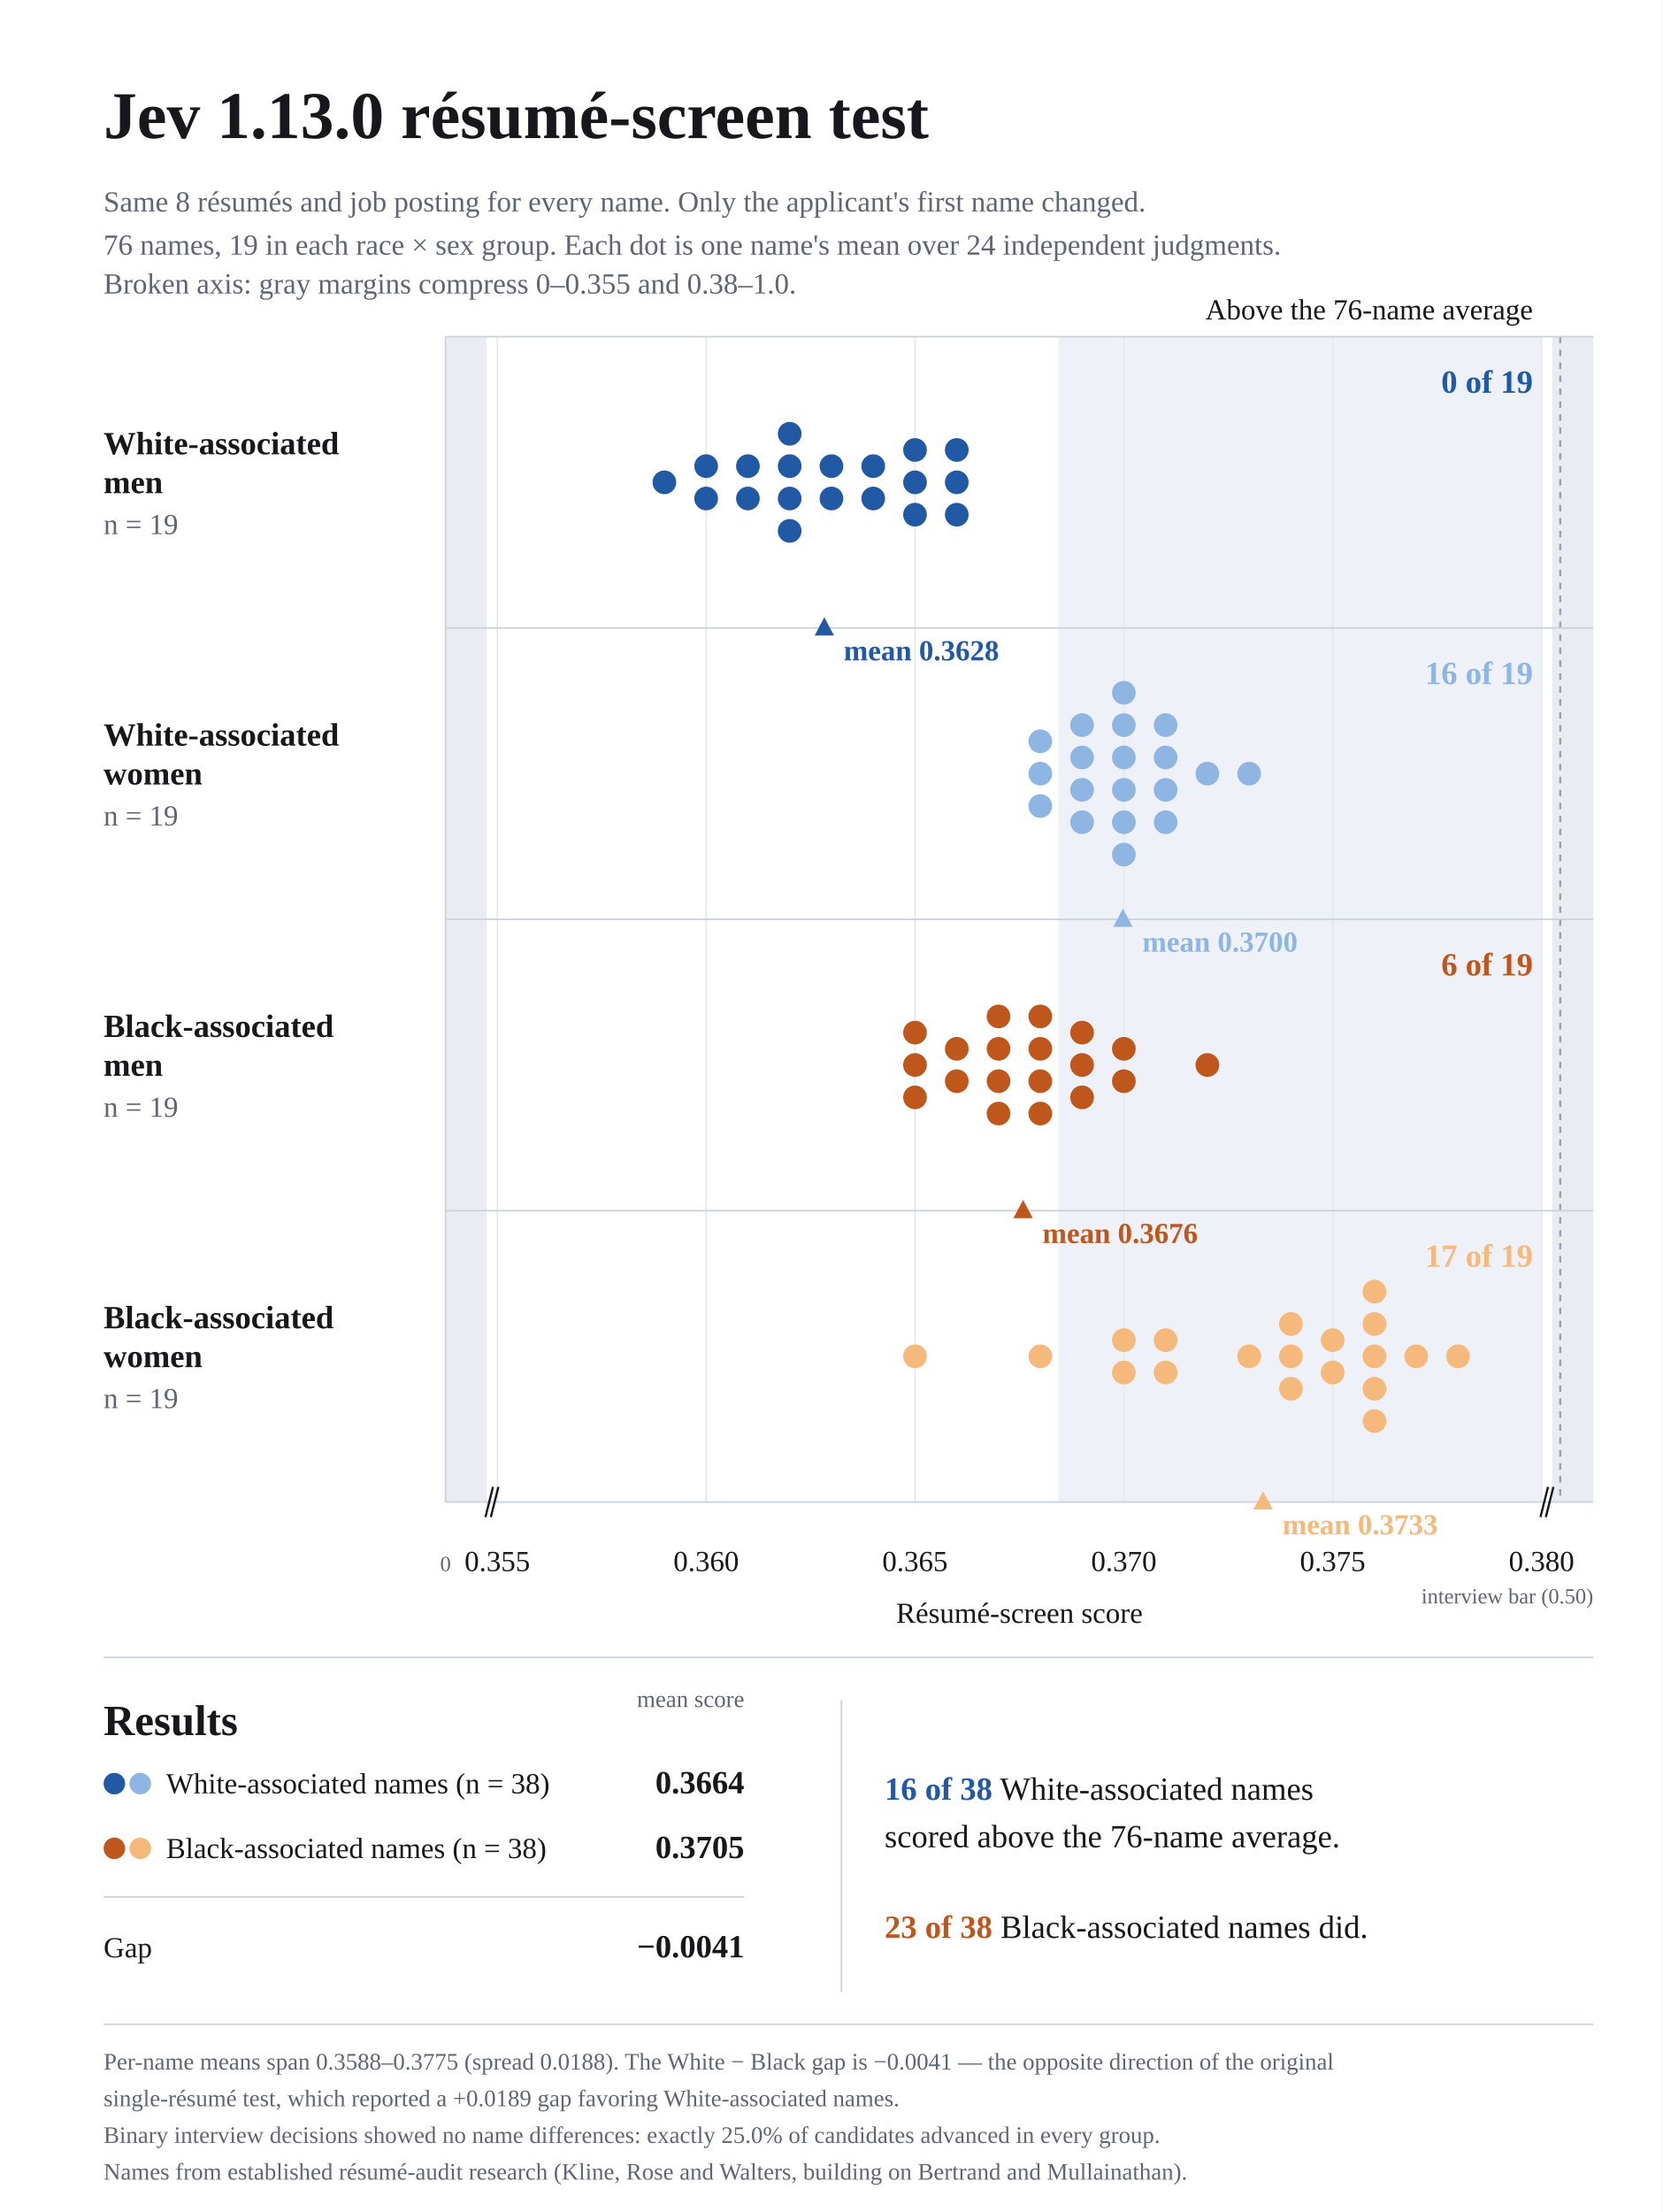
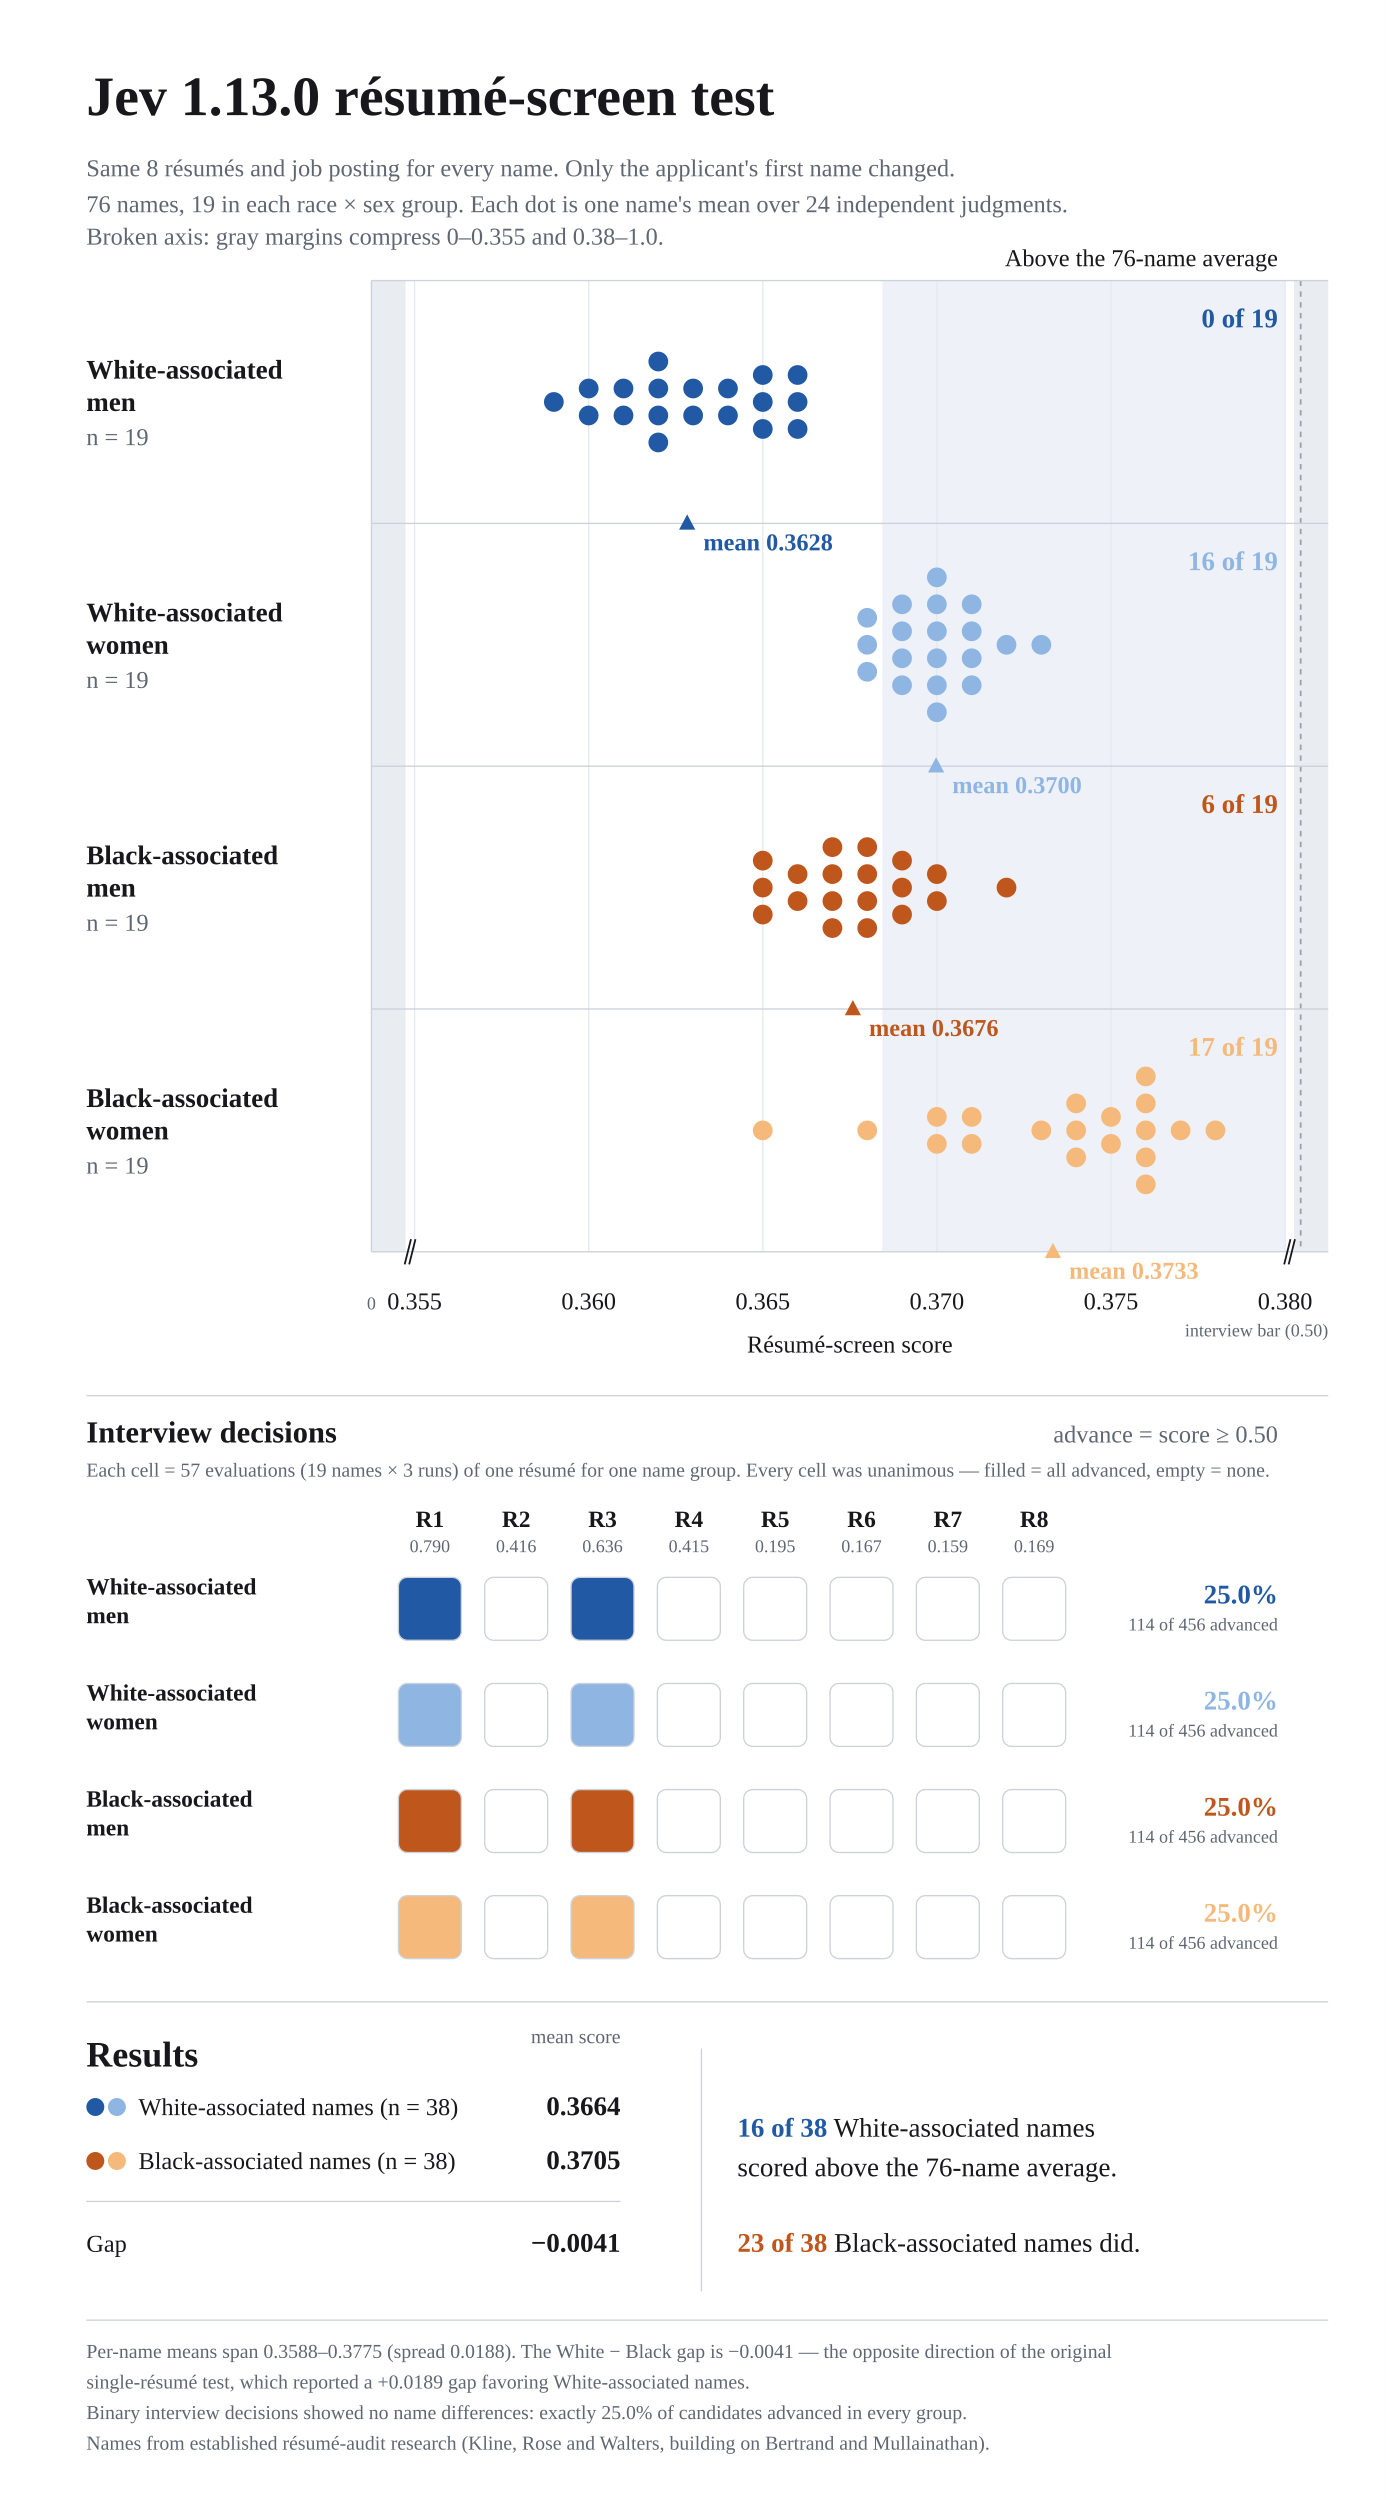
- <svg xmlns="http://www.w3.org/2000/svg" width="1541" height="2050" viewBox="0 0 1541 2050">
-   <rect width="1541" height="2050" fill="#ffffff" />
+ <svg xmlns="http://www.w3.org/2000/svg" width="1541" height="2780" viewBox="0 0 1541 2780">
+   <rect width="1541" height="2780" fill="#ffffff" />
  <text x="96" y="128" font-family="Georgia, 'Times New Roman', serif" font-size="62" font-weight="bold" fill="#17171c">Jev 1.13.0 résumé-screen test</text>
  <text x="96" y="196" font-family="Georgia, 'Times New Roman', serif" font-size="27" fill="#5f6672">Same 8 résumés and job posting for every name. Only the applicant's first name changed.</text>
  <text x="96" y="236" font-family="Georgia, 'Times New Roman', serif" font-size="27" fill="#5f6672">76 names, 19 in each race × sex group. Each dot is one name's mean over 24 independent judgments.</text>
  <text x="96" y="272" font-family="Georgia, 'Times New Roman', serif" font-size="27" fill="#5f6672">Broken axis: gray margins compress 0–0.355 and 0.38–1.0.</text>
  <rect x="413" y="312" width="38" height="1080" fill="#e9ecf1" />
  <rect x="1439" y="312" width="38" height="1080" fill="#e9ecf1" />
  <rect x="981.088" y="312" width="447.912" height="1080" fill="#eef1f7" />
  <text x="1421" y="296" font-family="Georgia, 'Times New Roman', serif" font-size="27" fill="#17171c" text-anchor="end">Above the 76-name average</text>
  <text x="413" y="1456" font-family="Georgia, 'Times New Roman', serif" font-size="20" fill="#5f6672" text-anchor="middle">0</text>
  <line x1="1446.355" y1="312" x2="1446.355" y2="1392" stroke="#9aa2af" stroke-width="2" stroke-dasharray="6 6" />
  <text x="1477" y="1486" font-family="Georgia, 'Times New Roman', serif" font-size="20" fill="#5f6672" text-anchor="end">interview bar (0.50)</text>
  <line x1="461" y1="312" x2="461" y2="1392" stroke="#e6e9ee" stroke-width="1.5" />
  <text x="461" y="1456" font-family="Georgia, 'Times New Roman', serif" font-size="27" fill="#17171c" text-anchor="middle">0.355</text>
  <line x1="654.6" y1="312" x2="654.6" y2="1392" stroke="#e6e9ee" stroke-width="1.5" />
  <text x="654.6" y="1456" font-family="Georgia, 'Times New Roman', serif" font-size="27" fill="#17171c" text-anchor="middle">0.360</text>
  <line x1="848.2" y1="312" x2="848.2" y2="1392" stroke="#e6e9ee" stroke-width="1.5" />
  <text x="848.2" y="1456" font-family="Georgia, 'Times New Roman', serif" font-size="27" fill="#17171c" text-anchor="middle">0.365</text>
  <line x1="1041.8" y1="312" x2="1041.8" y2="1392" stroke="#e6e9ee" stroke-width="1.5" />
  <text x="1041.8" y="1456" font-family="Georgia, 'Times New Roman', serif" font-size="27" fill="#17171c" text-anchor="middle">0.370</text>
  <line x1="1235.4" y1="312" x2="1235.4" y2="1392" stroke="#e6e9ee" stroke-width="1.5" />
  <text x="1235.4" y="1456" font-family="Georgia, 'Times New Roman', serif" font-size="27" fill="#17171c" text-anchor="middle">0.375</text>
  <line x1="1429" y1="312" x2="1429" y2="1392" stroke="#e6e9ee" stroke-width="1.5" />
  <text x="1429" y="1456" font-family="Georgia, 'Times New Roman', serif" font-size="27" fill="#17171c" text-anchor="middle">0.380</text>
  <text x="945" y="1504" font-family="Georgia, 'Times New Roman', serif" font-size="27" fill="#17171c" text-anchor="middle">Résumé-screen score</text>
+   <line x1="96" y1="1552" x2="1477" y2="1552" stroke="#ccd2da" stroke-width="1.5" />
+   <text x="96" y="1604" font-family="Georgia, 'Times New Roman', serif" font-size="34" font-weight="bold" fill="#17171c">Interview decisions</text>
+   <text x="1421" y="1604" font-family="Georgia, 'Times New Roman', serif" font-size="27" fill="#5f6672" text-anchor="end">advance = score ≥ 0.50</text>
+   <text x="96" y="1642" font-family="Georgia, 'Times New Roman', serif" font-size="22" fill="#5f6672">Each cell = 57 evaluations (19 names × 3 runs) of one résumé for one name group. Every cell was unanimous — filled = all advanced, empty = none.</text>
+   <text x="478" y="1698" font-family="Georgia, 'Times New Roman', serif" font-size="26" font-weight="bold" fill="#17171c" text-anchor="middle">R1</text>
+   <text x="478" y="1726" font-family="Georgia, 'Times New Roman', serif" font-size="20" fill="#5f6672" text-anchor="middle">0.790</text>
+   <text x="574" y="1698" font-family="Georgia, 'Times New Roman', serif" font-size="26" font-weight="bold" fill="#17171c" text-anchor="middle">R2</text>
+   <text x="574" y="1726" font-family="Georgia, 'Times New Roman', serif" font-size="20" fill="#5f6672" text-anchor="middle">0.416</text>
+   <text x="670" y="1698" font-family="Georgia, 'Times New Roman', serif" font-size="26" font-weight="bold" fill="#17171c" text-anchor="middle">R3</text>
+   <text x="670" y="1726" font-family="Georgia, 'Times New Roman', serif" font-size="20" fill="#5f6672" text-anchor="middle">0.636</text>
+   <text x="766" y="1698" font-family="Georgia, 'Times New Roman', serif" font-size="26" font-weight="bold" fill="#17171c" text-anchor="middle">R4</text>
+   <text x="766" y="1726" font-family="Georgia, 'Times New Roman', serif" font-size="20" fill="#5f6672" text-anchor="middle">0.415</text>
+   <text x="862" y="1698" font-family="Georgia, 'Times New Roman', serif" font-size="26" font-weight="bold" fill="#17171c" text-anchor="middle">R5</text>
+   <text x="862" y="1726" font-family="Georgia, 'Times New Roman', serif" font-size="20" fill="#5f6672" text-anchor="middle">0.195</text>
+   <text x="958" y="1698" font-family="Georgia, 'Times New Roman', serif" font-size="26" font-weight="bold" fill="#17171c" text-anchor="middle">R6</text>
+   <text x="958" y="1726" font-family="Georgia, 'Times New Roman', serif" font-size="20" fill="#5f6672" text-anchor="middle">0.167</text>
+   <text x="1054" y="1698" font-family="Georgia, 'Times New Roman', serif" font-size="26" font-weight="bold" fill="#17171c" text-anchor="middle">R7</text>
+   <text x="1054" y="1726" font-family="Georgia, 'Times New Roman', serif" font-size="20" fill="#5f6672" text-anchor="middle">0.159</text>
+   <text x="1150" y="1698" font-family="Georgia, 'Times New Roman', serif" font-size="26" font-weight="bold" fill="#17171c" text-anchor="middle">R8</text>
+   <text x="1150" y="1726" font-family="Georgia, 'Times New Roman', serif" font-size="20" fill="#5f6672" text-anchor="middle">0.169</text>
+   <text x="96" y="1773" font-family="Georgia, 'Times New Roman', serif" font-size="26" font-weight="bold" fill="#17171c">White-associated</text>
+   <text x="96" y="1805" font-family="Georgia, 'Times New Roman', serif" font-size="26" font-weight="bold" fill="#17171c">men</text>
+   <rect x="443" y="1754" width="70" height="70" rx="10" fill="#2159a5" fill-opacity="1" stroke="#ccd2da" stroke-width="1.5" />
+   <rect x="539" y="1754" width="70" height="70" rx="10" fill="#2159a5" fill-opacity="0" stroke="#ccd2da" stroke-width="1.5" />
+   <rect x="635" y="1754" width="70" height="70" rx="10" fill="#2159a5" fill-opacity="1" stroke="#ccd2da" stroke-width="1.5" />
+   <rect x="731" y="1754" width="70" height="70" rx="10" fill="#2159a5" fill-opacity="0" stroke="#ccd2da" stroke-width="1.5" />
+   <rect x="827" y="1754" width="70" height="70" rx="10" fill="#2159a5" fill-opacity="0" stroke="#ccd2da" stroke-width="1.5" />
+   <rect x="923" y="1754" width="70" height="70" rx="10" fill="#2159a5" fill-opacity="0" stroke="#ccd2da" stroke-width="1.5" />
+   <rect x="1019" y="1754" width="70" height="70" rx="10" fill="#2159a5" fill-opacity="0" stroke="#ccd2da" stroke-width="1.5" />
+   <rect x="1115" y="1754" width="70" height="70" rx="10" fill="#2159a5" fill-opacity="0" stroke="#ccd2da" stroke-width="1.5" />
+   <text x="1421" y="1783" font-family="Georgia, 'Times New Roman', serif" font-size="30" font-weight="bold" fill="#2159a5" text-anchor="end">25.0%</text>
+   <text x="1421" y="1813" font-family="Georgia, 'Times New Roman', serif" font-size="20" fill="#5f6672" text-anchor="end">114 of 456 advanced</text>
+   <text x="96" y="1891" font-family="Georgia, 'Times New Roman', serif" font-size="26" font-weight="bold" fill="#17171c">White-associated</text>
+   <text x="96" y="1923" font-family="Georgia, 'Times New Roman', serif" font-size="26" font-weight="bold" fill="#17171c">women</text>
+   <rect x="443" y="1872" width="70" height="70" rx="10" fill="#8fb6e3" fill-opacity="1" stroke="#ccd2da" stroke-width="1.5" />
+   <rect x="539" y="1872" width="70" height="70" rx="10" fill="#8fb6e3" fill-opacity="0" stroke="#ccd2da" stroke-width="1.5" />
+   <rect x="635" y="1872" width="70" height="70" rx="10" fill="#8fb6e3" fill-opacity="1" stroke="#ccd2da" stroke-width="1.5" />
+   <rect x="731" y="1872" width="70" height="70" rx="10" fill="#8fb6e3" fill-opacity="0" stroke="#ccd2da" stroke-width="1.5" />
+   <rect x="827" y="1872" width="70" height="70" rx="10" fill="#8fb6e3" fill-opacity="0" stroke="#ccd2da" stroke-width="1.5" />
+   <rect x="923" y="1872" width="70" height="70" rx="10" fill="#8fb6e3" fill-opacity="0" stroke="#ccd2da" stroke-width="1.5" />
+   <rect x="1019" y="1872" width="70" height="70" rx="10" fill="#8fb6e3" fill-opacity="0" stroke="#ccd2da" stroke-width="1.5" />
+   <rect x="1115" y="1872" width="70" height="70" rx="10" fill="#8fb6e3" fill-opacity="0" stroke="#ccd2da" stroke-width="1.5" />
+   <text x="1421" y="1901" font-family="Georgia, 'Times New Roman', serif" font-size="30" font-weight="bold" fill="#8fb6e3" text-anchor="end">25.0%</text>
+   <text x="1421" y="1931" font-family="Georgia, 'Times New Roman', serif" font-size="20" fill="#5f6672" text-anchor="end">114 of 456 advanced</text>
+   <text x="96" y="2009" font-family="Georgia, 'Times New Roman', serif" font-size="26" font-weight="bold" fill="#17171c">Black-associated</text>
+   <text x="96" y="2041" font-family="Georgia, 'Times New Roman', serif" font-size="26" font-weight="bold" fill="#17171c">men</text>
+   <rect x="443" y="1990" width="70" height="70" rx="10" fill="#bf571d" fill-opacity="1" stroke="#ccd2da" stroke-width="1.5" />
+   <rect x="539" y="1990" width="70" height="70" rx="10" fill="#bf571d" fill-opacity="0" stroke="#ccd2da" stroke-width="1.5" />
+   <rect x="635" y="1990" width="70" height="70" rx="10" fill="#bf571d" fill-opacity="1" stroke="#ccd2da" stroke-width="1.5" />
+   <rect x="731" y="1990" width="70" height="70" rx="10" fill="#bf571d" fill-opacity="0" stroke="#ccd2da" stroke-width="1.5" />
+   <rect x="827" y="1990" width="70" height="70" rx="10" fill="#bf571d" fill-opacity="0" stroke="#ccd2da" stroke-width="1.5" />
+   <rect x="923" y="1990" width="70" height="70" rx="10" fill="#bf571d" fill-opacity="0" stroke="#ccd2da" stroke-width="1.5" />
+   <rect x="1019" y="1990" width="70" height="70" rx="10" fill="#bf571d" fill-opacity="0" stroke="#ccd2da" stroke-width="1.5" />
+   <rect x="1115" y="1990" width="70" height="70" rx="10" fill="#bf571d" fill-opacity="0" stroke="#ccd2da" stroke-width="1.5" />
+   <text x="1421" y="2019" font-family="Georgia, 'Times New Roman', serif" font-size="30" font-weight="bold" fill="#bf571d" text-anchor="end">25.0%</text>
+   <text x="1421" y="2049" font-family="Georgia, 'Times New Roman', serif" font-size="20" fill="#5f6672" text-anchor="end">114 of 456 advanced</text>
+   <text x="96" y="2127" font-family="Georgia, 'Times New Roman', serif" font-size="26" font-weight="bold" fill="#17171c">Black-associated</text>
+   <text x="96" y="2159" font-family="Georgia, 'Times New Roman', serif" font-size="26" font-weight="bold" fill="#17171c">women</text>
+   <rect x="443" y="2108" width="70" height="70" rx="10" fill="#f5b97b" fill-opacity="1" stroke="#ccd2da" stroke-width="1.5" />
+   <rect x="539" y="2108" width="70" height="70" rx="10" fill="#f5b97b" fill-opacity="0" stroke="#ccd2da" stroke-width="1.5" />
+   <rect x="635" y="2108" width="70" height="70" rx="10" fill="#f5b97b" fill-opacity="1" stroke="#ccd2da" stroke-width="1.5" />
+   <rect x="731" y="2108" width="70" height="70" rx="10" fill="#f5b97b" fill-opacity="0" stroke="#ccd2da" stroke-width="1.5" />
+   <rect x="827" y="2108" width="70" height="70" rx="10" fill="#f5b97b" fill-opacity="0" stroke="#ccd2da" stroke-width="1.5" />
+   <rect x="923" y="2108" width="70" height="70" rx="10" fill="#f5b97b" fill-opacity="0" stroke="#ccd2da" stroke-width="1.5" />
+   <rect x="1019" y="2108" width="70" height="70" rx="10" fill="#f5b97b" fill-opacity="0" stroke="#ccd2da" stroke-width="1.5" />
+   <rect x="1115" y="2108" width="70" height="70" rx="10" fill="#f5b97b" fill-opacity="0" stroke="#ccd2da" stroke-width="1.5" />
+   <text x="1421" y="2137" font-family="Georgia, 'Times New Roman', serif" font-size="30" font-weight="bold" fill="#f5b97b" text-anchor="end">25.0%</text>
+   <text x="1421" y="2167" font-family="Georgia, 'Times New Roman', serif" font-size="20" fill="#5f6672" text-anchor="end">114 of 456 advanced</text>
  <line x1="413" y1="312" x2="1477" y2="312" stroke="#ccd2da" stroke-width="1.5" />
  <line x1="413" y1="582" x2="1477" y2="582" stroke="#ccd2da" stroke-width="1.5" />
  <line x1="413" y1="852" x2="1477" y2="852" stroke="#ccd2da" stroke-width="1.5" />
  <line x1="413" y1="1122" x2="1477" y2="1122" stroke="#ccd2da" stroke-width="1.5" />
  <line x1="413" y1="1392" x2="1477" y2="1392" stroke="#ccd2da" stroke-width="1.5" />
  <line x1="450" y1="1406" x2="457" y2="1378" stroke="#17171c" stroke-width="2" />
  <line x1="455" y1="1406" x2="462" y2="1378" stroke="#17171c" stroke-width="2" />
  <line x1="1428" y1="1406" x2="1435" y2="1378" stroke="#17171c" stroke-width="2" />
  <line x1="1433" y1="1406" x2="1440" y2="1378" stroke="#17171c" stroke-width="2" />
  <line x1="413" y1="312" x2="413" y2="1392" stroke="#ccd2da" stroke-width="1.5" />
  <text x="96" y="421" font-family="Georgia, 'Times New Roman', serif" font-size="30" font-weight="bold" fill="#17171c">White-associated</text>
  <text x="96" y="457" font-family="Georgia, 'Times New Roman', serif" font-size="30" font-weight="bold" fill="#17171c">men</text>
  <text x="96" y="495" font-family="Georgia, 'Times New Roman', serif" font-size="27" fill="#5f6672">n = 19</text>
  <circle cx="615.88" cy="447" r="11" fill="#2159a5" />
  <circle cx="886.92" cy="417" r="11" fill="#2159a5" />
  <circle cx="886.92" cy="447" r="11" fill="#2159a5" />
  <circle cx="886.92" cy="477" r="11" fill="#2159a5" />
  <circle cx="732.04" cy="402" r="11" fill="#2159a5" />
  <circle cx="732.04" cy="432" r="11" fill="#2159a5" />
  <circle cx="732.04" cy="462" r="11" fill="#2159a5" />
  <circle cx="732.04" cy="492" r="11" fill="#2159a5" />
  <circle cx="770.76" cy="432" r="11" fill="#2159a5" />
  <circle cx="770.76" cy="462" r="11" fill="#2159a5" />
  <circle cx="654.6" cy="432" r="11" fill="#2159a5" />
  <circle cx="654.6" cy="462" r="11" fill="#2159a5" />
  <circle cx="848.2" cy="417" r="11" fill="#2159a5" />
  <circle cx="848.2" cy="447" r="11" fill="#2159a5" />
  <circle cx="848.2" cy="477" r="11" fill="#2159a5" />
  <circle cx="809.48" cy="432" r="11" fill="#2159a5" />
  <circle cx="809.48" cy="462" r="11" fill="#2159a5" />
  <circle cx="693.32" cy="432" r="11" fill="#2159a5" />
  <circle cx="693.32" cy="462" r="11" fill="#2159a5" />
  <path d="M 764.137 572 L 755.137 589 L 773.137 589 Z" fill="#2159a5" />
  <text x="782.137" y="612" font-family="Georgia, 'Times New Roman', serif" font-size="27" font-weight="bold" fill="#2159a5">mean 0.3628</text>
  <text x="1421" y="364" font-family="Georgia, 'Times New Roman', serif" font-size="30" font-weight="bold" fill="#2159a5" text-anchor="end">0 of 19</text>
  <text x="96" y="691" font-family="Georgia, 'Times New Roman', serif" font-size="30" font-weight="bold" fill="#17171c">White-associated</text>
  <text x="96" y="727" font-family="Georgia, 'Times New Roman', serif" font-size="30" font-weight="bold" fill="#17171c">women</text>
  <text x="96" y="765" font-family="Georgia, 'Times New Roman', serif" font-size="27" fill="#5f6672">n = 19</text>
  <circle cx="1080.52" cy="672" r="11" fill="#8fb6e3" />
  <circle cx="1080.52" cy="702" r="11" fill="#8fb6e3" />
  <circle cx="1080.52" cy="732" r="11" fill="#8fb6e3" />
  <circle cx="1080.52" cy="762" r="11" fill="#8fb6e3" />
  <circle cx="964.36" cy="687" r="11" fill="#8fb6e3" />
  <circle cx="964.36" cy="717" r="11" fill="#8fb6e3" />
  <circle cx="964.36" cy="747" r="11" fill="#8fb6e3" />
  <circle cx="1041.8" cy="642" r="11" fill="#8fb6e3" />
  <circle cx="1041.8" cy="672" r="11" fill="#8fb6e3" />
  <circle cx="1041.8" cy="702" r="11" fill="#8fb6e3" />
  <circle cx="1041.8" cy="732" r="11" fill="#8fb6e3" />
  <circle cx="1041.8" cy="762" r="11" fill="#8fb6e3" />
  <circle cx="1041.8" cy="792" r="11" fill="#8fb6e3" />
  <circle cx="1003.08" cy="672" r="11" fill="#8fb6e3" />
  <circle cx="1003.08" cy="702" r="11" fill="#8fb6e3" />
  <circle cx="1003.08" cy="732" r="11" fill="#8fb6e3" />
  <circle cx="1003.08" cy="762" r="11" fill="#8fb6e3" />
  <circle cx="1119.24" cy="717" r="11" fill="#8fb6e3" />
  <circle cx="1157.96" cy="717" r="11" fill="#8fb6e3" />
  <path d="M 1040.951 842 L 1031.951 859 L 1049.951 859 Z" fill="#8fb6e3" />
  <text x="1058.951" y="882" font-family="Georgia, 'Times New Roman', serif" font-size="27" font-weight="bold" fill="#8fb6e3">mean 0.3700</text>
  <text x="1421" y="634" font-family="Georgia, 'Times New Roman', serif" font-size="30" font-weight="bold" fill="#8fb6e3" text-anchor="end">16 of 19</text>
  <text x="96" y="961" font-family="Georgia, 'Times New Roman', serif" font-size="30" font-weight="bold" fill="#17171c">Black-associated</text>
  <text x="96" y="997" font-family="Georgia, 'Times New Roman', serif" font-size="30" font-weight="bold" fill="#17171c">men</text>
  <text x="96" y="1035" font-family="Georgia, 'Times New Roman', serif" font-size="27" fill="#5f6672">n = 19</text>
  <circle cx="848.2" cy="957" r="11" fill="#bf571d" />
  <circle cx="848.2" cy="987" r="11" fill="#bf571d" />
  <circle cx="848.2" cy="1017" r="11" fill="#bf571d" />
  <circle cx="925.64" cy="942" r="11" fill="#bf571d" />
  <circle cx="925.64" cy="972" r="11" fill="#bf571d" />
  <circle cx="925.64" cy="1002" r="11" fill="#bf571d" />
  <circle cx="925.64" cy="1032" r="11" fill="#bf571d" />
  <circle cx="964.36" cy="942" r="11" fill="#bf571d" />
  <circle cx="964.36" cy="972" r="11" fill="#bf571d" />
  <circle cx="964.36" cy="1002" r="11" fill="#bf571d" />
  <circle cx="964.36" cy="1032" r="11" fill="#bf571d" />
  <circle cx="1003.08" cy="957" r="11" fill="#bf571d" />
  <circle cx="1003.08" cy="987" r="11" fill="#bf571d" />
  <circle cx="1003.08" cy="1017" r="11" fill="#bf571d" />
  <circle cx="1041.8" cy="972" r="11" fill="#bf571d" />
  <circle cx="1041.8" cy="1002" r="11" fill="#bf571d" />
  <circle cx="886.92" cy="972" r="11" fill="#bf571d" />
  <circle cx="886.92" cy="1002" r="11" fill="#bf571d" />
  <circle cx="1119.24" cy="987" r="11" fill="#bf571d" />
  <path d="M 948.396 1112 L 939.396 1129 L 957.396 1129 Z" fill="#bf571d" />
  <text x="966.396" y="1152" font-family="Georgia, 'Times New Roman', serif" font-size="27" font-weight="bold" fill="#bf571d">mean 0.3676</text>
  <text x="1421" y="904" font-family="Georgia, 'Times New Roman', serif" font-size="30" font-weight="bold" fill="#bf571d" text-anchor="end">6 of 19</text>
  <text x="96" y="1231" font-family="Georgia, 'Times New Roman', serif" font-size="30" font-weight="bold" fill="#17171c">Black-associated</text>
  <text x="96" y="1267" font-family="Georgia, 'Times New Roman', serif" font-size="30" font-weight="bold" fill="#17171c">women</text>
  <text x="96" y="1305" font-family="Georgia, 'Times New Roman', serif" font-size="27" fill="#5f6672">n = 19</text>
  <circle cx="1080.52" cy="1242" r="11" fill="#f5b97b" />
  <circle cx="1080.52" cy="1272" r="11" fill="#f5b97b" />
  <circle cx="1041.8" cy="1242" r="11" fill="#f5b97b" />
  <circle cx="1041.8" cy="1272" r="11" fill="#f5b97b" />
  <circle cx="1274.12" cy="1197" r="11" fill="#f5b97b" />
  <circle cx="1274.12" cy="1227" r="11" fill="#f5b97b" />
  <circle cx="1274.12" cy="1257" r="11" fill="#f5b97b" />
  <circle cx="1274.12" cy="1287" r="11" fill="#f5b97b" />
  <circle cx="1274.12" cy="1317" r="11" fill="#f5b97b" />
  <circle cx="1196.68" cy="1227" r="11" fill="#f5b97b" />
  <circle cx="1196.68" cy="1257" r="11" fill="#f5b97b" />
  <circle cx="1196.68" cy="1287" r="11" fill="#f5b97b" />
  <circle cx="848.2" cy="1257" r="11" fill="#f5b97b" />
  <circle cx="1235.4" cy="1242" r="11" fill="#f5b97b" />
  <circle cx="1235.4" cy="1272" r="11" fill="#f5b97b" />
  <circle cx="1312.84" cy="1257" r="11" fill="#f5b97b" />
  <circle cx="1351.56" cy="1257" r="11" fill="#f5b97b" />
  <circle cx="1157.96" cy="1257" r="11" fill="#f5b97b" />
  <circle cx="964.36" cy="1257" r="11" fill="#f5b97b" />
  <path d="M 1170.867 1382 L 1161.867 1399 L 1179.867 1399 Z" fill="#f5b97b" />
  <text x="1188.867" y="1422" font-family="Georgia, 'Times New Roman', serif" font-size="27" font-weight="bold" fill="#f5b97b">mean 0.3733</text>
  <text x="1421" y="1174" font-family="Georgia, 'Times New Roman', serif" font-size="30" font-weight="bold" fill="#f5b97b" text-anchor="end">17 of 19</text>
-   <line x1="96" y1="1536" x2="1477" y2="1536" stroke="#ccd2da" stroke-width="1.5" />
-   <text x="96" y="1608" font-family="Georgia, 'Times New Roman', serif" font-size="40" font-weight="bold" fill="#17171c">Results</text>
-   <text x="690" y="1582" font-family="Georgia, 'Times New Roman', serif" font-size="22" fill="#5f6672" text-anchor="end">mean score</text>
-   <circle cx="106" cy="1653" r="10" fill="#2159a5" />
-   <circle cx="130" cy="1653" r="10" fill="#8fb6e3" />
-   <text x="154" y="1662" font-family="Georgia, 'Times New Roman', serif" font-size="27" fill="#17171c">White-associated names (n = 38)</text>
-   <text x="690" y="1662" font-family="Georgia, 'Times New Roman', serif" font-size="30" font-weight="bold" fill="#17171c" text-anchor="end">0.3664</text>
-   <circle cx="106" cy="1713" r="10" fill="#bf571d" />
-   <circle cx="130" cy="1713" r="10" fill="#f5b97b" />
-   <text x="154" y="1722" font-family="Georgia, 'Times New Roman', serif" font-size="27" fill="#17171c">Black-associated names (n = 38)</text>
-   <text x="690" y="1722" font-family="Georgia, 'Times New Roman', serif" font-size="30" font-weight="bold" fill="#17171c" text-anchor="end">0.3705</text>
-   <line x1="96" y1="1758" x2="690" y2="1758" stroke="#ccd2da" stroke-width="1.5" />
-   <text x="96" y="1814" font-family="Georgia, 'Times New Roman', serif" font-size="27" fill="#17171c">Gap</text>
-   <text x="690" y="1814" font-family="Georgia, 'Times New Roman', serif" font-size="30" font-weight="bold" fill="#17171c" text-anchor="end">−0.0041</text>
-   <line x1="780" y1="1576" x2="780" y2="1846" stroke="#ccd2da" stroke-width="1.5" />
-   <text x="820" y="1668" font-family="Georgia, 'Times New Roman', serif" font-size="30" fill="#17171c">
+   <line x1="96" y1="2226" x2="1477" y2="2226" stroke="#ccd2da" stroke-width="1.5" />
+   <text x="96" y="2298" font-family="Georgia, 'Times New Roman', serif" font-size="40" font-weight="bold" fill="#17171c">Results</text>
+   <text x="690" y="2272" font-family="Georgia, 'Times New Roman', serif" font-size="22" fill="#5f6672" text-anchor="end">mean score</text>
+   <circle cx="106" cy="2343" r="10" fill="#2159a5" />
+   <circle cx="130" cy="2343" r="10" fill="#8fb6e3" />
+   <text x="154" y="2352" font-family="Georgia, 'Times New Roman', serif" font-size="27" fill="#17171c">White-associated names (n = 38)</text>
+   <text x="690" y="2352" font-family="Georgia, 'Times New Roman', serif" font-size="30" font-weight="bold" fill="#17171c" text-anchor="end">0.3664</text>
+   <circle cx="106" cy="2403" r="10" fill="#bf571d" />
+   <circle cx="130" cy="2403" r="10" fill="#f5b97b" />
+   <text x="154" y="2412" font-family="Georgia, 'Times New Roman', serif" font-size="27" fill="#17171c">Black-associated names (n = 38)</text>
+   <text x="690" y="2412" font-family="Georgia, 'Times New Roman', serif" font-size="30" font-weight="bold" fill="#17171c" text-anchor="end">0.3705</text>
+   <line x1="96" y1="2448" x2="690" y2="2448" stroke="#ccd2da" stroke-width="1.5" />
+   <text x="96" y="2504" font-family="Georgia, 'Times New Roman', serif" font-size="27" fill="#17171c">Gap</text>
+   <text x="690" y="2504" font-family="Georgia, 'Times New Roman', serif" font-size="30" font-weight="bold" fill="#17171c" text-anchor="end">−0.0041</text>
+   <line x1="780" y1="2278" x2="780" y2="2548" stroke="#ccd2da" stroke-width="1.5" />
+   <text x="820" y="2376" font-family="Georgia, 'Times New Roman', serif" font-size="30" fill="#17171c">
    <tspan font-weight="bold" fill="#2159a5">16 of 38</tspan> White-associated names</text>
-   <text x="820" y="1712" font-family="Georgia, 'Times New Roman', serif" font-size="30" fill="#17171c">scored above the 76-name average.</text>
-   <text x="820" y="1796" font-family="Georgia, 'Times New Roman', serif" font-size="30" fill="#17171c">
+   <text x="820" y="2420" font-family="Georgia, 'Times New Roman', serif" font-size="30" fill="#17171c">scored above the 76-name average.</text>
+   <text x="820" y="2504" font-family="Georgia, 'Times New Roman', serif" font-size="30" fill="#17171c">
    <tspan font-weight="bold" fill="#bf571d">23 of 38</tspan> Black-associated names did.</text>
-   <line x1="96" y1="1876" x2="1477" y2="1876" stroke="#ccd2da" stroke-width="1.5" />
-   <text x="96" y="1918" font-family="Georgia, 'Times New Roman', serif" font-size="22" fill="#5f6672">Per-name means span 0.3588–0.3775 (spread 0.0188). The White − Black gap is −0.0041 — the opposite direction of the original</text>
-   <text x="96" y="1952" font-family="Georgia, 'Times New Roman', serif" font-size="22" fill="#5f6672">single-résumé test, which reported a +0.0189 gap favoring White-associated names.</text>
-   <text x="96" y="1986" font-family="Georgia, 'Times New Roman', serif" font-size="22" fill="#5f6672">Binary interview decisions showed no name differences: exactly 25.0% of candidates advanced in every group.</text>
-   <text x="96" y="2020" font-family="Georgia, 'Times New Roman', serif" font-size="22" fill="#5f6672">Names from established résumé-audit research (Kline, Rose and Walters, building on Bertrand and Mullainathan).</text>
+   <line x1="96" y1="2580" x2="1477" y2="2580" stroke="#ccd2da" stroke-width="1.5" />
+   <text x="96" y="2622" font-family="Georgia, 'Times New Roman', serif" font-size="22" fill="#5f6672">Per-name means span 0.3588–0.3775 (spread 0.0188). The White − Black gap is −0.0041 — the opposite direction of the original</text>
+   <text x="96" y="2656" font-family="Georgia, 'Times New Roman', serif" font-size="22" fill="#5f6672">single-résumé test, which reported a +0.0189 gap favoring White-associated names.</text>
+   <text x="96" y="2690" font-family="Georgia, 'Times New Roman', serif" font-size="22" fill="#5f6672">Binary interview decisions showed no name differences: exactly 25.0% of candidates advanced in every group.</text>
+   <text x="96" y="2724" font-family="Georgia, 'Times New Roman', serif" font-size="22" fill="#5f6672">Names from established résumé-audit research (Kline, Rose and Walters, building on Bertrand and Mullainathan).</text>
</svg>
